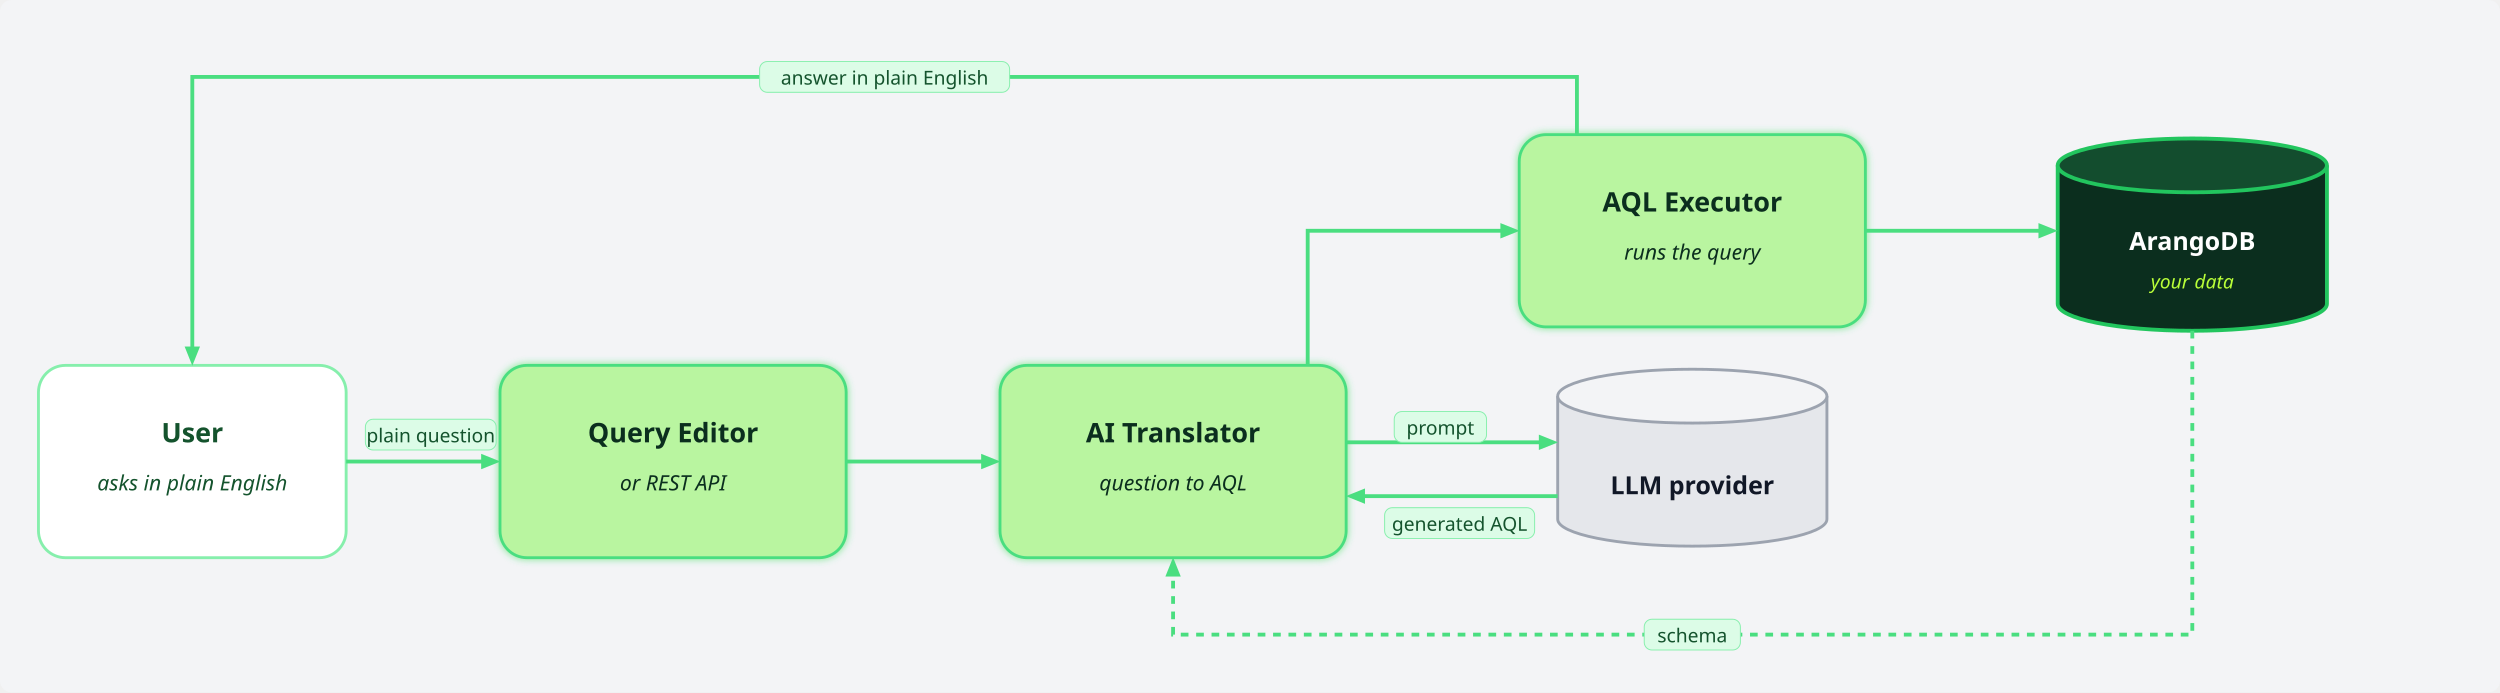
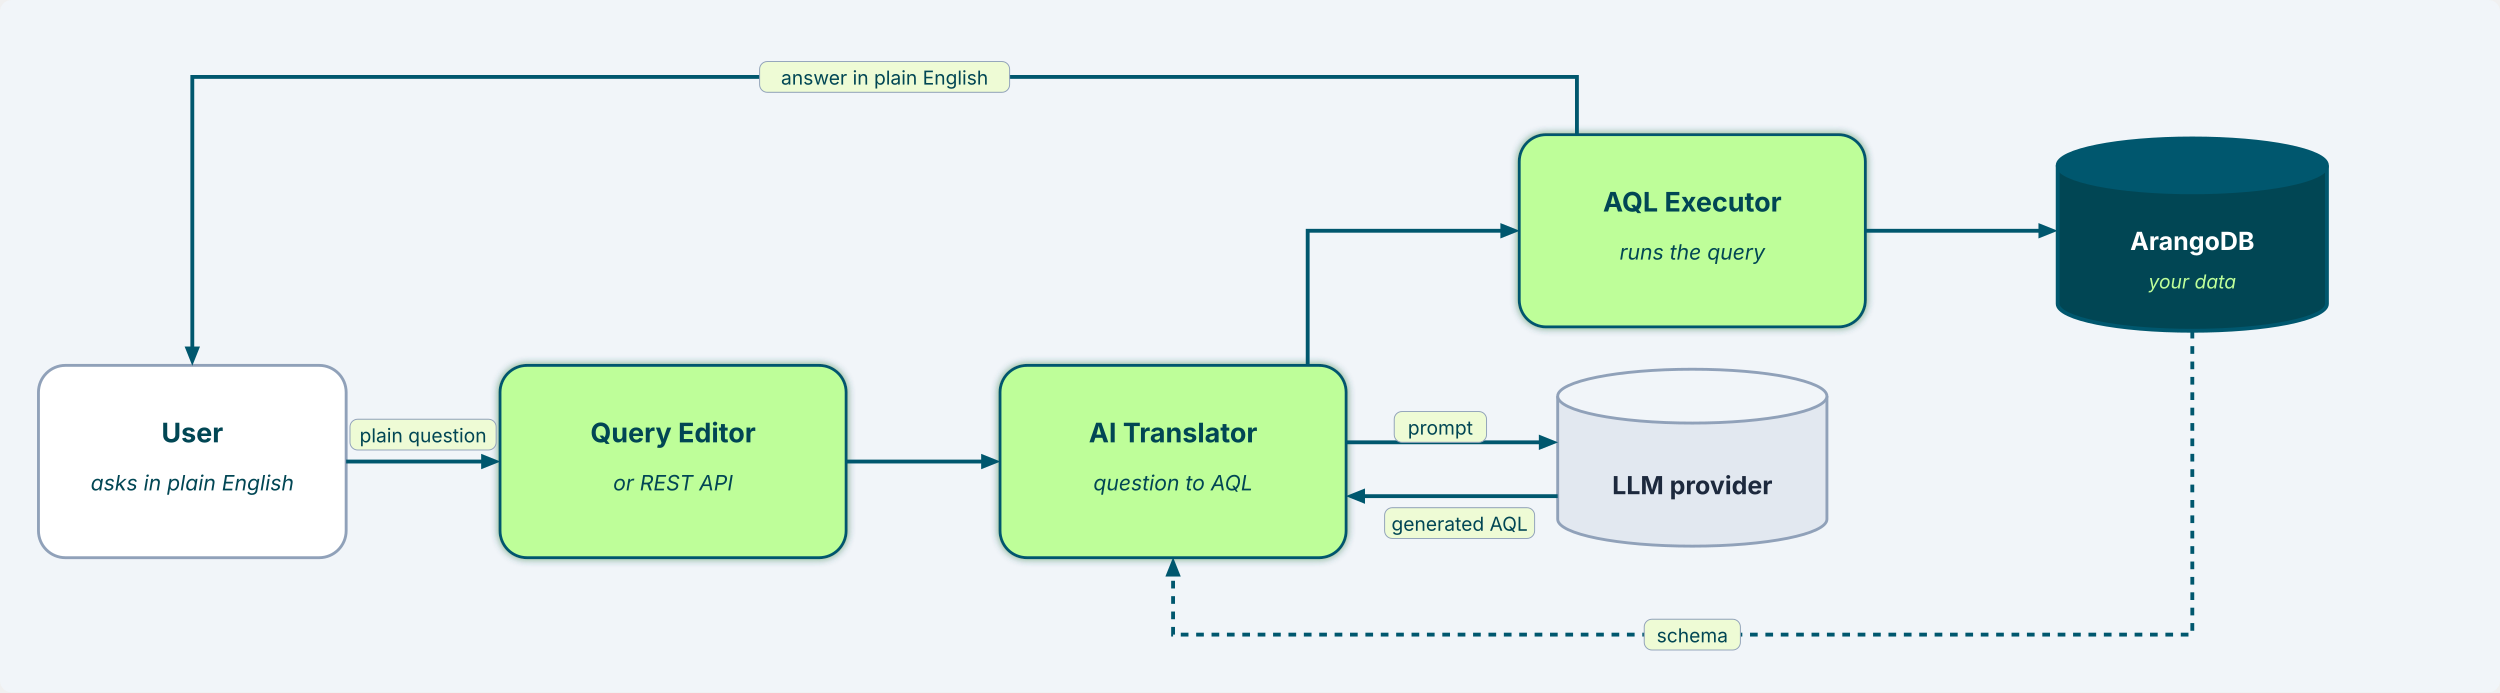
<svg xmlns="http://www.w3.org/2000/svg" viewBox="0 0 1300 360" width="1300" height="360">
  <style>
-     .aql .pill-aai { fill: #b9f5a0; stroke: #4ade80; stroke-width: 1.5; }
-     .aql .pill-ps  { fill: #ffffff; stroke: #86efac; stroke-width: 1.5; }
-     .aql .cyl-db   { fill: #0b2e1e; stroke: #22c55e; stroke-width: 2; }
-     .aql .cyl-db-top { fill: #134d2e; stroke: #22c55e; stroke-width: 2; }
-     .aql .cyl-llm  { fill: #e5e7eb; stroke: #9ca3af; stroke-width: 1.5; }
-     .aql .cyl-llm-top { fill: #f3f4f6; stroke: #9ca3af; stroke-width: 1.5; }
-     .aql .card:hover .pill-aai     { fill: #ffffff; stroke: #22c55e; }
-     .aql .card:hover .pill-ps      { fill: #dcfce7; stroke: #22c55e; }
-     .aql .card:hover .cyl-db       { fill: #134d2e; stroke: #b9ff38; }
-     .aql .card:hover .cyl-db-top   { fill: #1a5e38; stroke: #b9ff38; }
-     .aql .card:hover .cyl-llm      { fill: #b9ff38; stroke: #22c55e; }
-     .aql .card:hover .cyl-llm-top  { fill: #dcfce7; stroke: #22c55e; }
+     .aql .pill-aai { fill: #befe99; stroke: #00576e; stroke-width: 1.5; }
+     .aql .pill-ps  { fill: #ffffff; stroke: #90a1b9; stroke-width: 1.5; }
+     .aql .cyl-db   { fill: #014654; stroke: #00576e; stroke-width: 2; }
+     .aql .cyl-db-top { fill: #00576e; stroke: #00576e; stroke-width: 2; }
+     .aql .cyl-llm  { fill: #e2e8f0; stroke: #90a1b9; stroke-width: 1.5; }
+     .aql .cyl-llm-top { fill: #f1f5f9; stroke: #90a1b9; stroke-width: 1.5; }
+     .aql .card:hover .pill-aai     { fill: #ffffff; stroke: #00576e; }
+     .aql .card:hover .pill-ps      { fill: #eefbd5; stroke: #00576e; }
+     .aql .card:hover .cyl-db       { fill: #00576e; stroke: #befe99; }
+     .aql .card:hover .cyl-db-top   { fill: #06838a; stroke: #befe99; }
+     .aql .card:hover .cyl-llm      { fill: #befe99; stroke: #00576e; }
+     .aql .card:hover .cyl-llm-top  { fill: #eefbd5; stroke: #00576e; }
  </style>
  <defs>
    <filter id="aql-glow" x="-20%" y="-20%" width="140%" height="140%">
      <feGaussianBlur stdDeviation="2" result="blur" />
      <feMerge>
        <feMergeNode in="blur" />
        <feMergeNode in="SourceGraphic" />
      </feMerge>
    </filter>
    <marker id="aql-arrow" markerWidth="10" markerHeight="8" refX="2" refY="4" orient="auto" markerUnits="userSpaceOnUse">
-       <polygon points="0 0,10 4,0 8" fill="#4ade80" />
+       <polygon points="0 0,10 4,0 8" fill="#00576e" />
    </marker>
  </defs>
  <g class="aql">
-     <rect width="1300" height="360" fill="#f3f4f6" rx="6" />
+     <rect width="1300" height="360" fill="#f1f5f9" rx="6" />
    <g class="card">
      <rect x="20" y="190" width="160" height="100" rx="14" class="pill-ps" />
-       <text x="100" y="230" text-anchor="middle" font-family="sans-serif" font-size="14" font-weight="bold" fill="#14532d">User</text>
-       <text x="100" y="255" text-anchor="middle" font-family="sans-serif" font-size="11" font-style="italic" fill="#14532d">asks in plain English</text>
+       <text x="100" y="230" text-anchor="middle" font-family="Inter, -apple-system, BlinkMacSystemFont, 'Segoe UI', Helvetica, Arial, sans-serif" font-size="14" font-weight="bold" fill="#014654">User</text>
+       <text x="100" y="255" text-anchor="middle" font-family="Inter, -apple-system, BlinkMacSystemFont, 'Segoe UI', Helvetica, Arial, sans-serif" font-size="11" font-style="italic" fill="#014654">asks in plain English</text>
    </g>
    <g class="card">
      <rect x="260" y="190" width="180" height="100" rx="14" class="pill-aai" filter="url(#aql-glow)" />
-       <text x="350" y="230" text-anchor="middle" font-family="sans-serif" font-size="14" font-weight="bold" fill="#0b2e1e">Query Editor</text>
-       <text x="350" y="255" text-anchor="middle" font-family="sans-serif" font-size="11" font-style="italic" fill="#0b2e1e">or REST API</text>
+       <text x="350" y="230" text-anchor="middle" font-family="Inter, -apple-system, BlinkMacSystemFont, 'Segoe UI', Helvetica, Arial, sans-serif" font-size="14" font-weight="bold" fill="#014654">Query Editor</text>
+       <text x="350" y="255" text-anchor="middle" font-family="Inter, -apple-system, BlinkMacSystemFont, 'Segoe UI', Helvetica, Arial, sans-serif" font-size="11" font-style="italic" fill="#014654">or REST API</text>
    </g>
    <g class="card">
      <rect x="520" y="190" width="180" height="100" rx="14" class="pill-aai" filter="url(#aql-glow)" />
-       <text x="610" y="230" text-anchor="middle" font-family="sans-serif" font-size="14" font-weight="bold" fill="#0b2e1e">AI Translator</text>
-       <text x="610" y="255" text-anchor="middle" font-family="sans-serif" font-size="11" font-style="italic" fill="#0b2e1e">question to AQL</text>
+       <text x="610" y="230" text-anchor="middle" font-family="Inter, -apple-system, BlinkMacSystemFont, 'Segoe UI', Helvetica, Arial, sans-serif" font-size="14" font-weight="bold" fill="#014654">AI Translator</text>
+       <text x="610" y="255" text-anchor="middle" font-family="Inter, -apple-system, BlinkMacSystemFont, 'Segoe UI', Helvetica, Arial, sans-serif" font-size="11" font-style="italic" fill="#014654">question to AQL</text>
    </g>
    <g class="card">
      <rect x="790" y="70" width="180" height="100" rx="14" class="pill-aai" filter="url(#aql-glow)" />
-       <text x="880" y="110" text-anchor="middle" font-family="sans-serif" font-size="14" font-weight="bold" fill="#0b2e1e">AQL Executor</text>
-       <text x="880" y="135" text-anchor="middle" font-family="sans-serif" font-size="11" font-style="italic" fill="#0b2e1e">runs the query</text>
+       <text x="880" y="110" text-anchor="middle" font-family="Inter, -apple-system, BlinkMacSystemFont, 'Segoe UI', Helvetica, Arial, sans-serif" font-size="14" font-weight="bold" fill="#014654">AQL Executor</text>
+       <text x="880" y="135" text-anchor="middle" font-family="Inter, -apple-system, BlinkMacSystemFont, 'Segoe UI', Helvetica, Arial, sans-serif" font-size="11" font-style="italic" fill="#014654">runs the query</text>
    </g>
    <g class="card">
      <path d="M 1070 86 L 1070 158 A 70 14 0 0 0 1210 158 L 1210 86" class="cyl-db" />
      <ellipse cx="1140" cy="86" rx="70" ry="14" class="cyl-db-top" />
-       <text x="1140" y="130" text-anchor="middle" font-family="sans-serif" font-size="13" font-weight="bold" fill="#ffffff">ArangoDB</text>
-       <text x="1140" y="150" text-anchor="middle" font-family="sans-serif" font-size="10" font-style="italic" fill="#b9ff38">your data</text>
+       <text x="1140" y="130" text-anchor="middle" font-family="Inter, -apple-system, BlinkMacSystemFont, 'Segoe UI', Helvetica, Arial, sans-serif" font-size="13" font-weight="bold" fill="#ffffff">ArangoDB</text>
+       <text x="1140" y="150" text-anchor="middle" font-family="Inter, -apple-system, BlinkMacSystemFont, 'Segoe UI', Helvetica, Arial, sans-serif" font-size="10" font-style="italic" fill="#befe99">your data</text>
    </g>
    <g class="card">
      <path d="M 810 206 L 810 270 A 70 14 0 0 0 950 270 L 950 206" class="cyl-llm" />
      <ellipse cx="880" cy="206" rx="70" ry="14" class="cyl-llm-top" />
-       <text x="880" y="257" text-anchor="middle" font-family="sans-serif" font-size="13" font-weight="bold" fill="#111827">LLM provider</text>
+       <text x="880" y="257" text-anchor="middle" font-family="Inter, -apple-system, BlinkMacSystemFont, 'Segoe UI', Helvetica, Arial, sans-serif" font-size="13" font-weight="bold" fill="#1d293d">LLM provider</text>
    </g>
-     <path d="M 180 240 L 252.2 240" stroke="#4ade80" stroke-width="2" fill="none" marker-end="url(#aql-arrow)" />
-     <rect x="190" y="218" width="68" height="16" rx="4" fill="#dcfce7" stroke="#86efac" stroke-width="0.5" />
-     <text x="224" y="230" text-anchor="middle" font-family="sans-serif" font-size="10" fill="#14532d">plain question</text>
-     <path d="M 440 240 L 512.2 240" stroke="#4ade80" stroke-width="2" fill="none" marker-end="url(#aql-arrow)" />
-     <path d="M 680 190 L 680 120 L 782.2 120" stroke="#4ade80" stroke-width="2" fill="none" marker-end="url(#aql-arrow)" />
-     <path d="M 700 230 L 802.2 230" stroke="#4ade80" stroke-width="2" fill="none" marker-end="url(#aql-arrow)" />
-     <rect x="725" y="214" width="48" height="16" rx="4" fill="#dcfce7" stroke="#86efac" stroke-width="0.5" />
-     <text x="749" y="226" text-anchor="middle" font-family="sans-serif" font-size="10" fill="#14532d">prompt</text>
-     <path d="M 810 258 L 707.8 258" stroke="#4ade80" stroke-width="2" fill="none" marker-end="url(#aql-arrow)" />
-     <rect x="720" y="264" width="78" height="16" rx="4" fill="#dcfce7" stroke="#86efac" stroke-width="0.5" />
-     <text x="759" y="276" text-anchor="middle" font-family="sans-serif" font-size="10" fill="#14532d">generated AQL</text>
-     <path d="M 970 120 L 1062 120" stroke="#4ade80" stroke-width="2" fill="none" marker-end="url(#aql-arrow)" />
-     <path d="M 820 70 L 820 40 L 100 40 L 100 182.2" stroke="#4ade80" stroke-width="2" fill="none" marker-end="url(#aql-arrow)" />
-     <rect x="395" y="32" width="130" height="16" rx="4" fill="#dcfce7" stroke="#86efac" stroke-width="0.5" />
-     <text x="460" y="44" text-anchor="middle" font-family="sans-serif" font-size="10" fill="#14532d">answer in plain English</text>
-     <path d="M 1140 172 L 1140 330 L 610 330 L 610 297.8" stroke="#4ade80" stroke-width="2" stroke-dasharray="4 4" fill="none" marker-end="url(#aql-arrow)" />
-     <rect x="855" y="322" width="50" height="16" rx="4" fill="#dcfce7" stroke="#86efac" stroke-width="0.5" />
-     <text x="880" y="334" text-anchor="middle" font-family="sans-serif" font-size="10" fill="#14532d">schema</text>
+     <path d="M 180 240 L 252.2 240" stroke="#00576e" stroke-width="2" fill="none" marker-end="url(#aql-arrow)" />
+     <rect x="182" y="218" width="76" height="16" rx="4" fill="#eefbd5" stroke="#90a1b9" stroke-width="0.5" />
+     <text x="220" y="230" text-anchor="middle" font-family="Inter, -apple-system, BlinkMacSystemFont, 'Segoe UI', Helvetica, Arial, sans-serif" font-size="10" fill="#014654">plain question</text>
+     <path d="M 440 240 L 512.2 240" stroke="#00576e" stroke-width="2" fill="none" marker-end="url(#aql-arrow)" />
+     <path d="M 680 190 L 680 120 L 782.2 120" stroke="#00576e" stroke-width="2" fill="none" marker-end="url(#aql-arrow)" />
+     <path d="M 700 230 L 802.2 230" stroke="#00576e" stroke-width="2" fill="none" marker-end="url(#aql-arrow)" />
+     <rect x="725" y="214" width="48" height="16" rx="4" fill="#eefbd5" stroke="#90a1b9" stroke-width="0.5" />
+     <text x="749" y="226" text-anchor="middle" font-family="Inter, -apple-system, BlinkMacSystemFont, 'Segoe UI', Helvetica, Arial, sans-serif" font-size="10" fill="#014654">prompt</text>
+     <path d="M 810 258 L 707.8 258" stroke="#00576e" stroke-width="2" fill="none" marker-end="url(#aql-arrow)" />
+     <rect x="720" y="264" width="78" height="16" rx="4" fill="#eefbd5" stroke="#90a1b9" stroke-width="0.5" />
+     <text x="759" y="276" text-anchor="middle" font-family="Inter, -apple-system, BlinkMacSystemFont, 'Segoe UI', Helvetica, Arial, sans-serif" font-size="10" fill="#014654">generated AQL</text>
+     <path d="M 970 120 L 1062 120" stroke="#00576e" stroke-width="2" fill="none" marker-end="url(#aql-arrow)" />
+     <path d="M 820 70 L 820 40 L 100 40 L 100 182.2" stroke="#00576e" stroke-width="2" fill="none" marker-end="url(#aql-arrow)" />
+     <rect x="395" y="32" width="130" height="16" rx="4" fill="#eefbd5" stroke="#90a1b9" stroke-width="0.5" />
+     <text x="460" y="44" text-anchor="middle" font-family="Inter, -apple-system, BlinkMacSystemFont, 'Segoe UI', Helvetica, Arial, sans-serif" font-size="10" fill="#014654">answer in plain English</text>
+     <path d="M 1140 172 L 1140 330 L 610 330 L 610 297.8" stroke="#00576e" stroke-width="2" stroke-dasharray="4 4" fill="none" marker-end="url(#aql-arrow)" />
+     <rect x="855" y="322" width="50" height="16" rx="4" fill="#eefbd5" stroke="#90a1b9" stroke-width="0.5" />
+     <text x="880" y="334" text-anchor="middle" font-family="Inter, -apple-system, BlinkMacSystemFont, 'Segoe UI', Helvetica, Arial, sans-serif" font-size="10" fill="#014654">schema</text>
  </g>
</svg>
